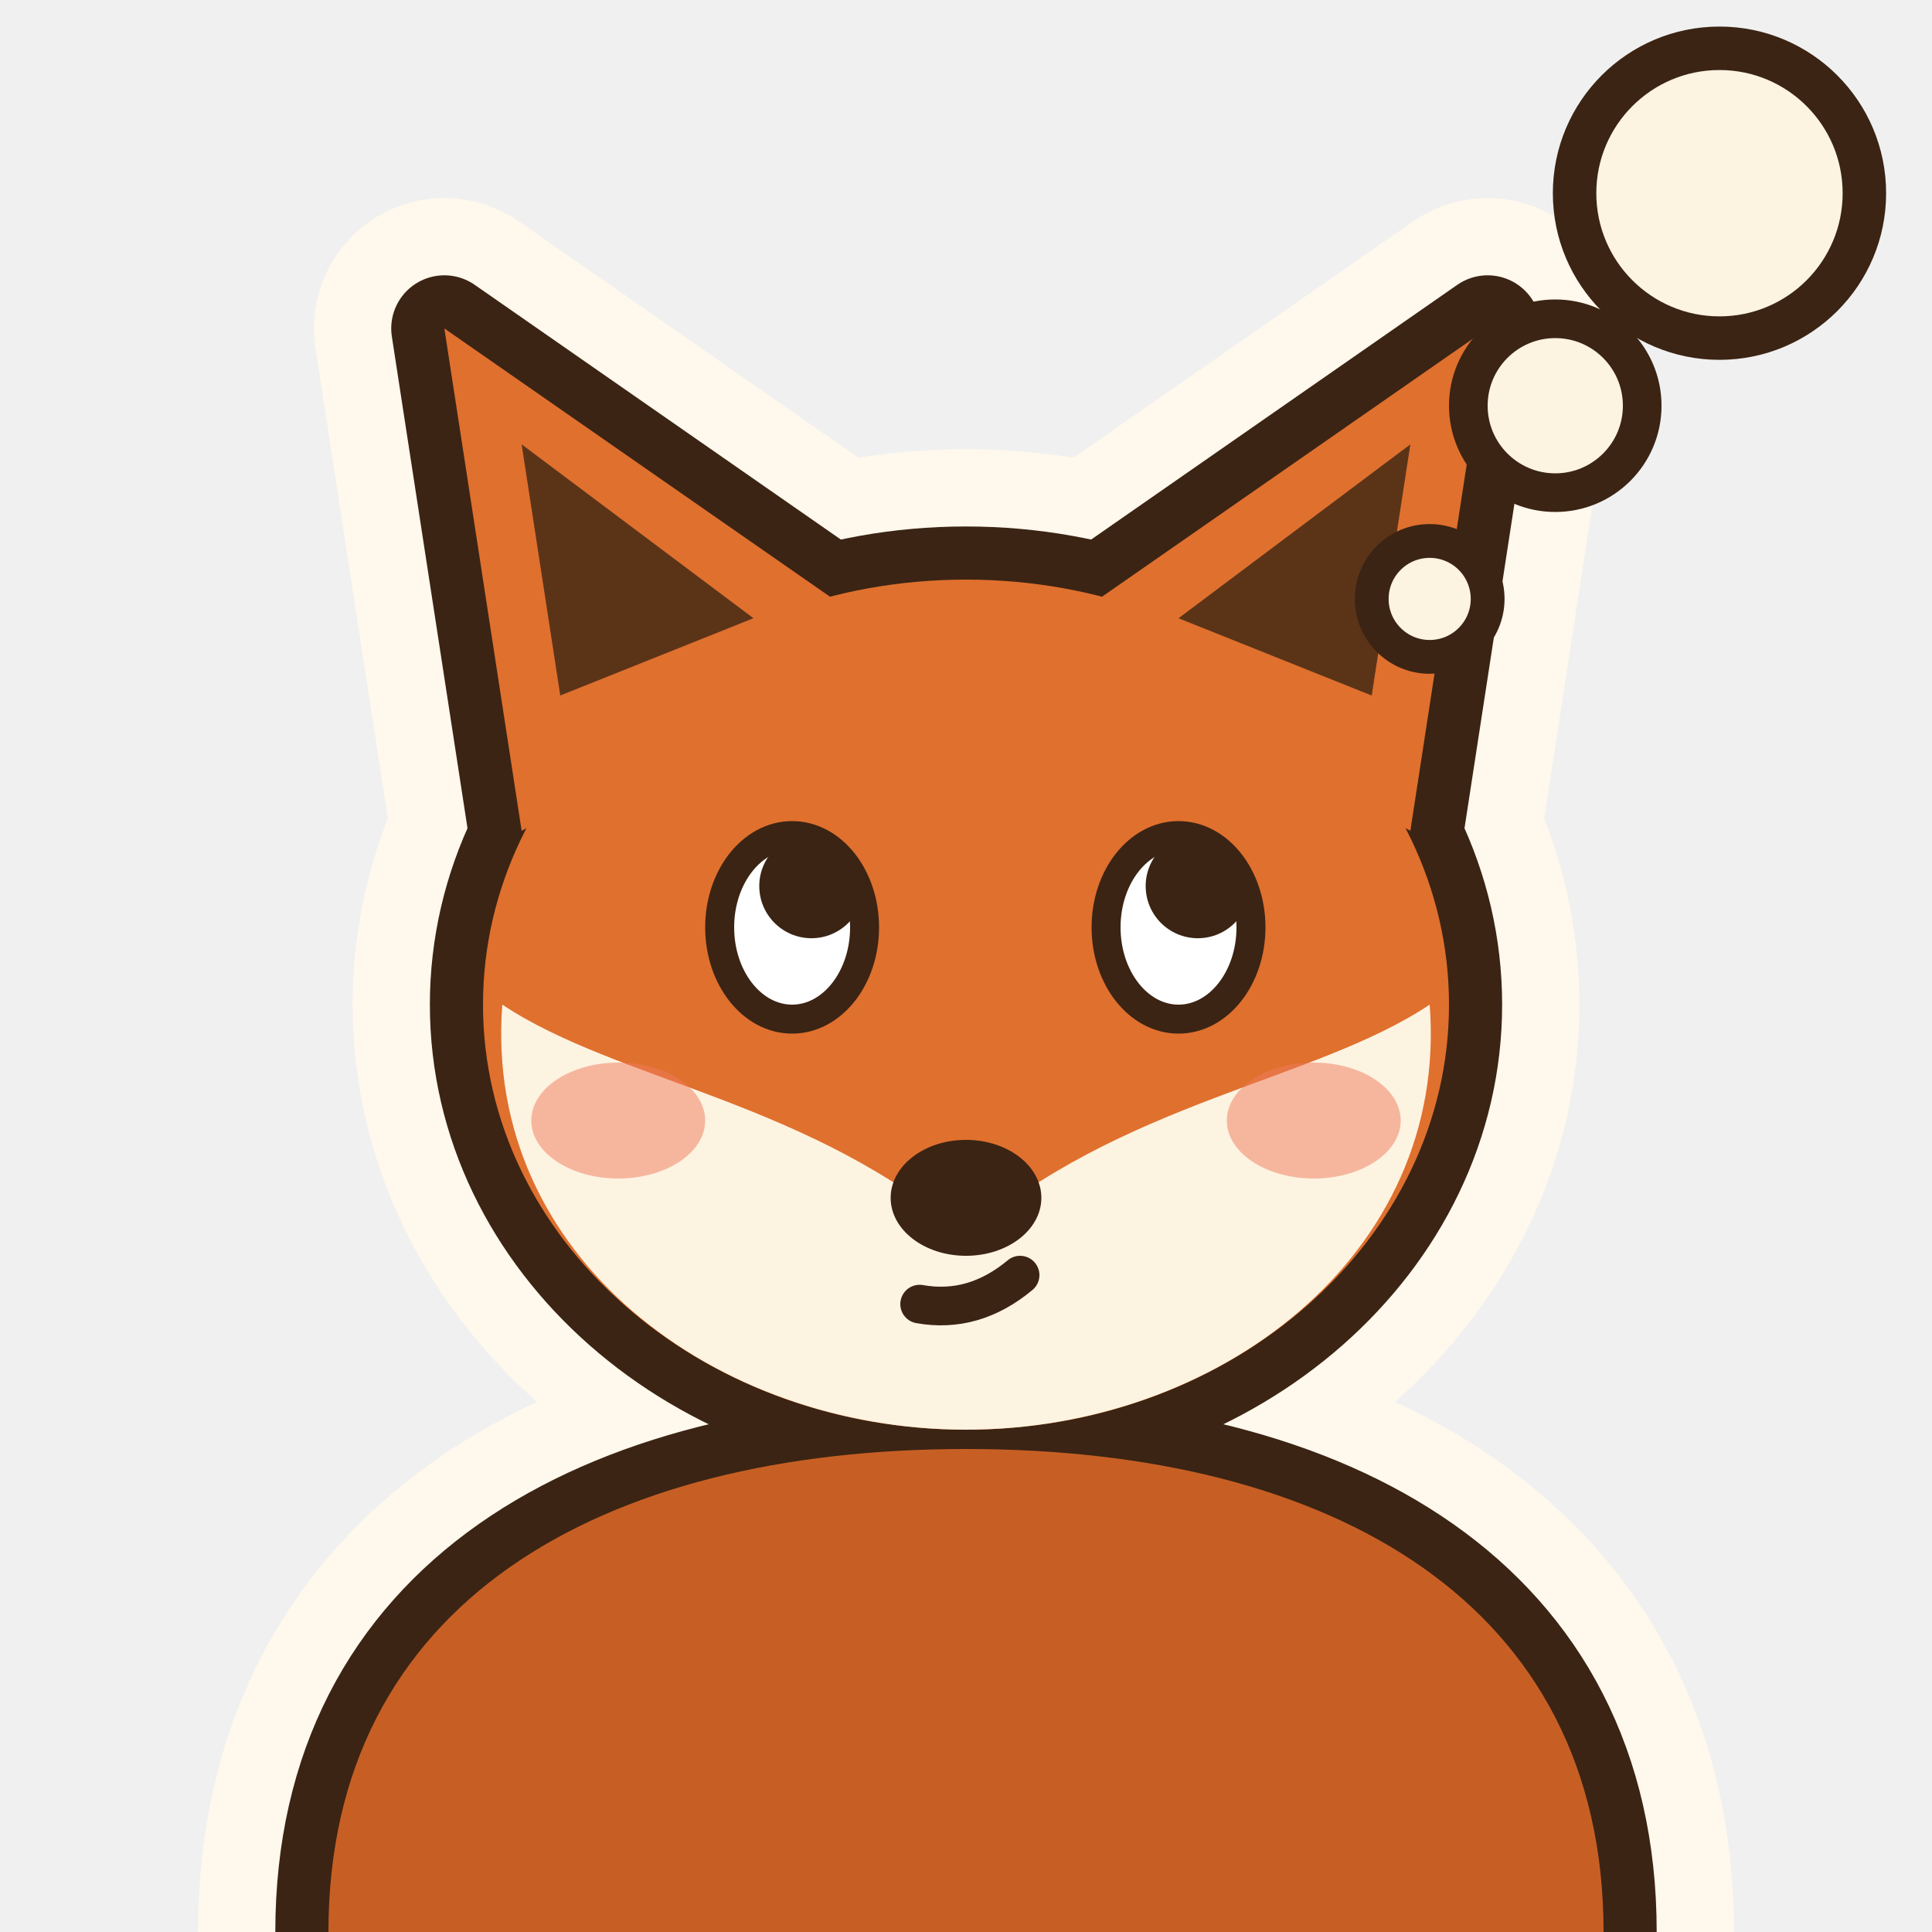
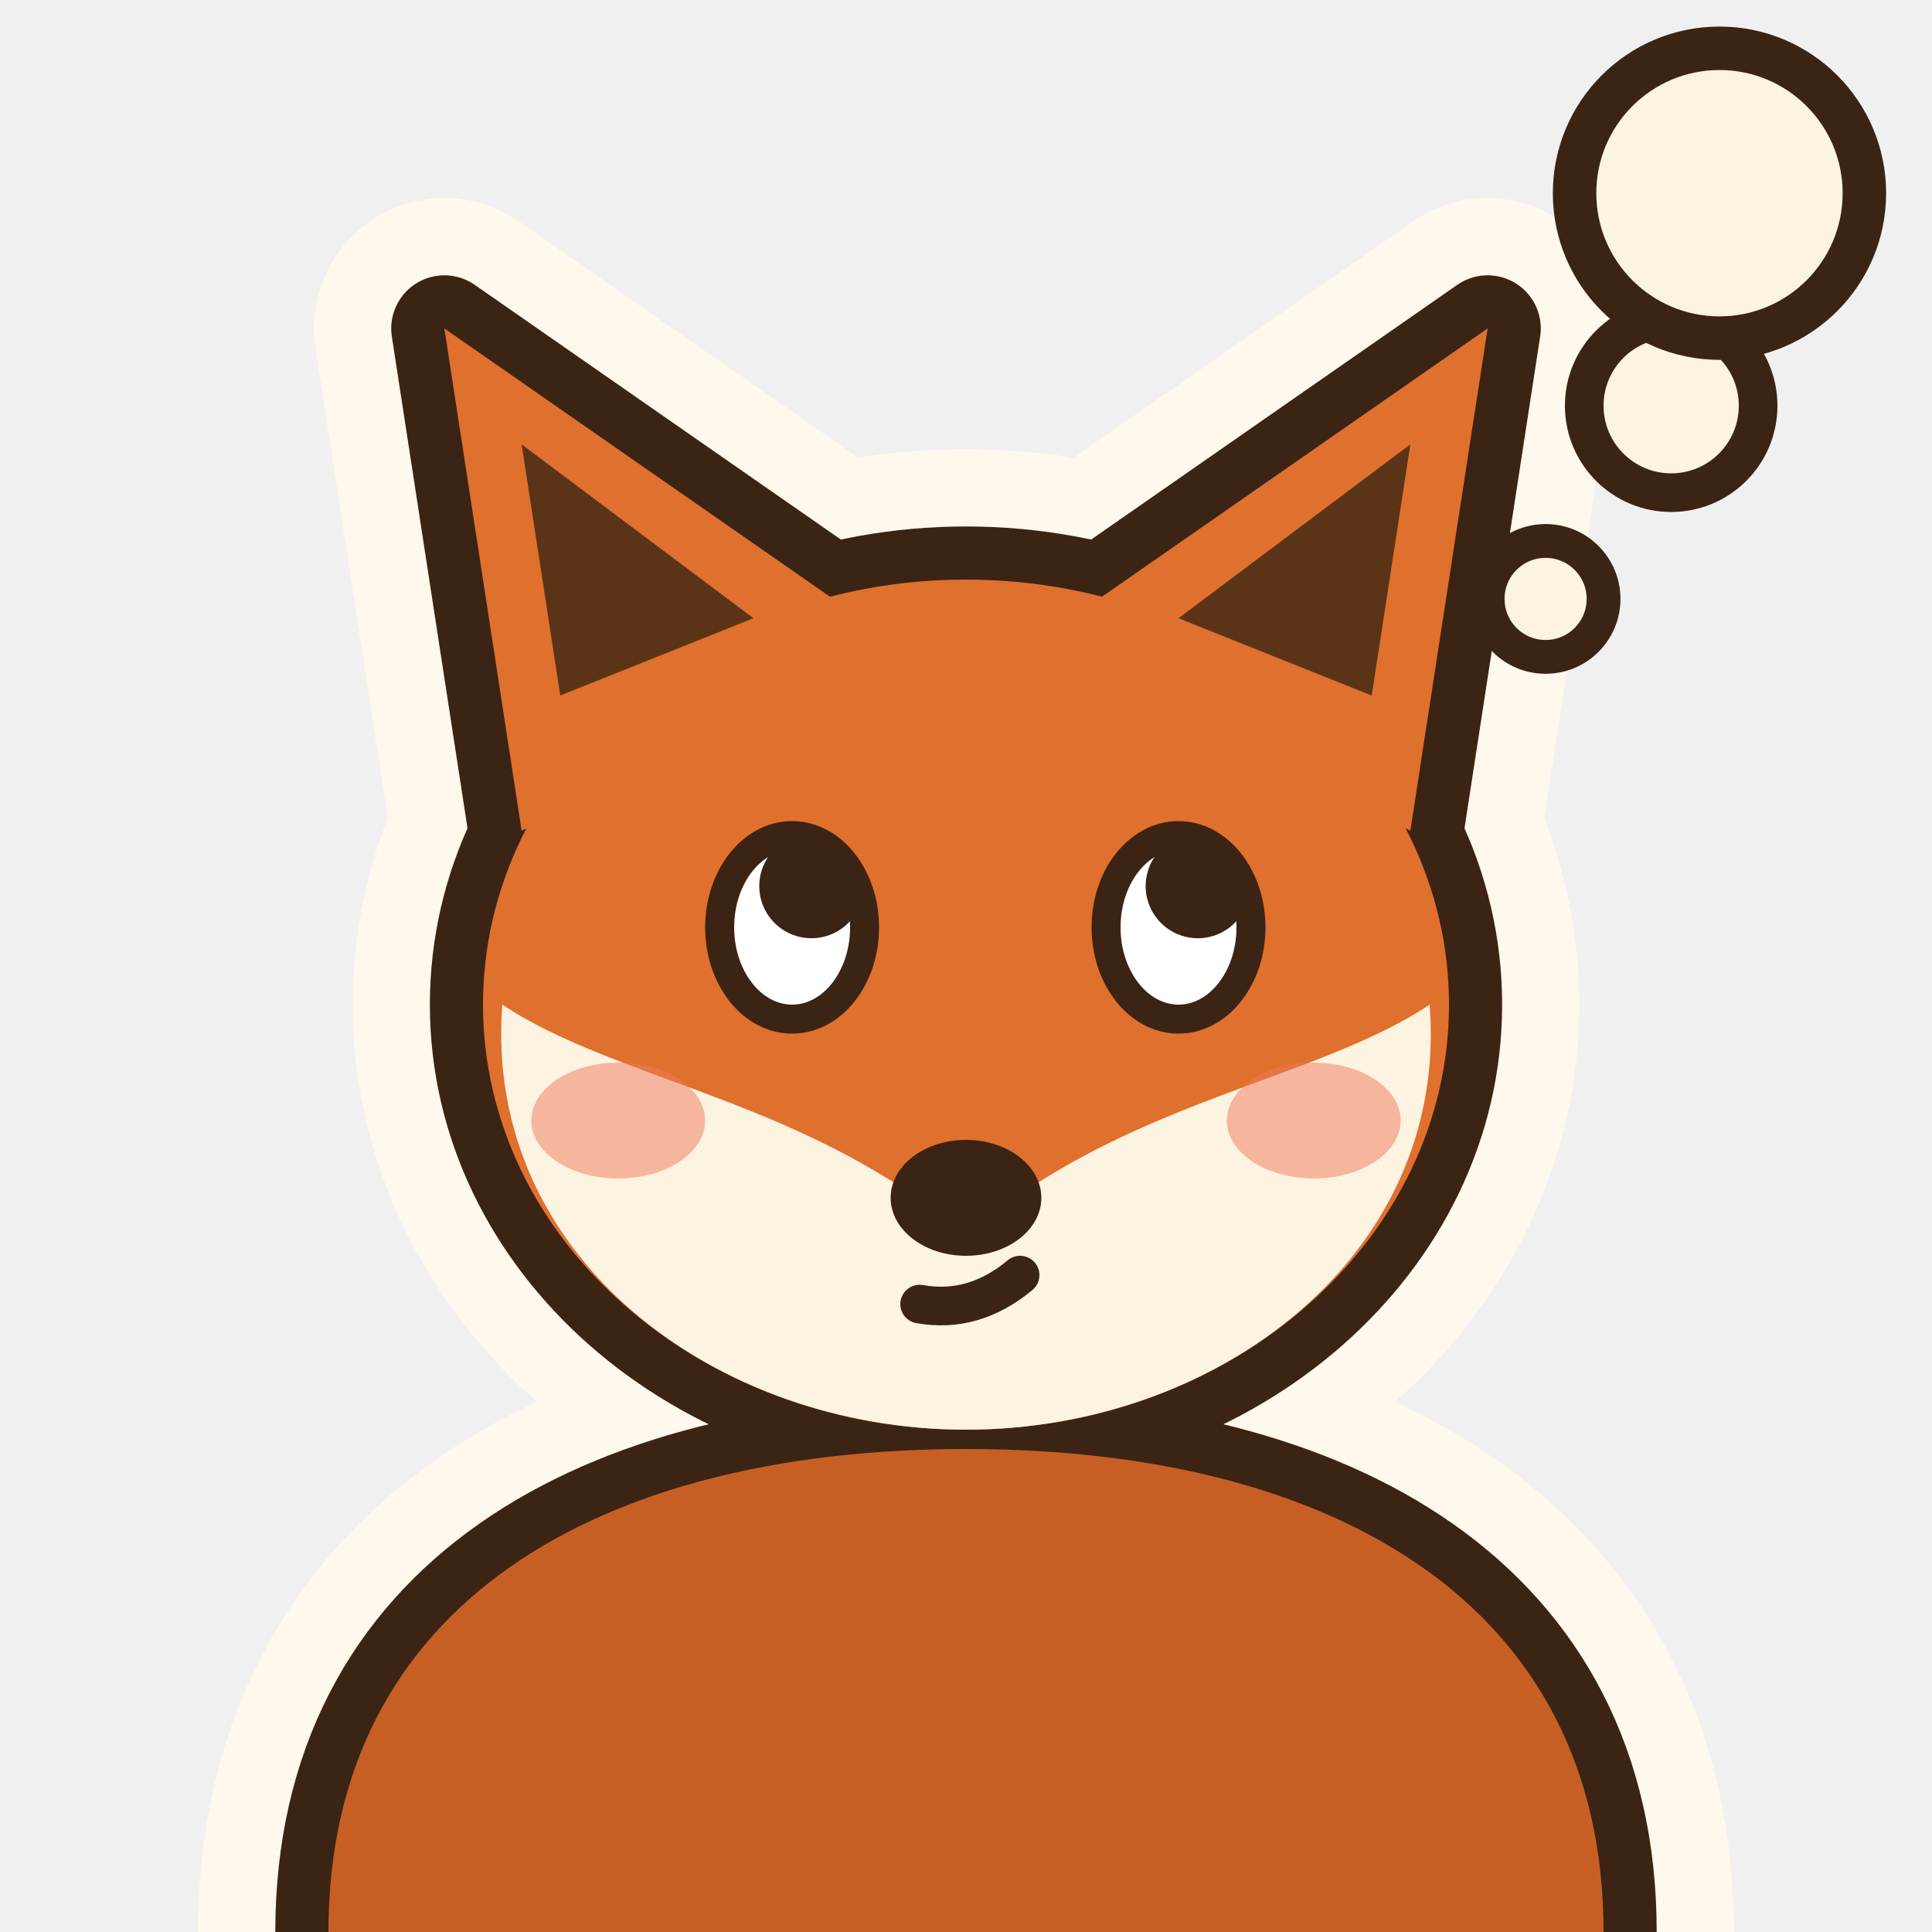
<svg xmlns="http://www.w3.org/2000/svg" viewBox="0 0 200 200">
  <defs>
    <g id="s">
      <path d="M34 200C34 166 62 150 100 150C138 150 166 166 166 200Z" />
      <path d="M54 86L46 34L92 66Z" />
      <path d="M146 86L154 34L108 66Z" />
      <path d="M58 72L54 46L78 64Z" />
      <path d="M142 72L146 46L122 64Z" />
      <ellipse cx="100" cy="104" rx="50" ry="44" />
    </g>
  </defs>
  <g stroke-linejoin="round" stroke-linecap="round">
    <use href="#s" fill="#fff8ec" stroke="#fff8ec" stroke-width="27" />
    <use href="#s" fill="#3b2414" stroke="#3b2414" stroke-width="11" />
    <path d="M34 200C34 166 62 150 100 150C138 150 166 166 166 200Z" fill="#c75f24" />
    <path d="M54 86L46 34L92 66Z" fill="#e0702e" />
    <path d="M146 86L154 34L108 66Z" fill="#e0702e" />
    <path d="M58 72L54 46L78 64Z" fill="#5b3418" />
    <path d="M142 72L146 46L122 64Z" fill="#5b3418" />
    <ellipse cx="100" cy="104" rx="50" ry="44" fill="#e0702e" />
    <path d="M52 104C64 112 84 114 100 128C116 114 136 112 148 104C150 130 126 148 100 148C74 148 50 130 52 104Z" fill="#fdf3e1" />
    <ellipse cx="82" cy="96" rx="7.5" ry="9.5" fill="#fff" stroke="#3b2414" stroke-width="3" />
    <circle cx="84" cy="91.725" r="5.4" fill="#3b2414" />
    <ellipse cx="122" cy="96" rx="7.5" ry="9.5" fill="#fff" stroke="#3b2414" stroke-width="3" />
    <circle cx="124" cy="91.725" r="5.4" fill="#3b2414" />
    <ellipse cx="64" cy="116" rx="9" ry="6" fill="#f07a5c" opacity=".5" />
    <ellipse cx="136" cy="116" rx="9" ry="6" fill="#f07a5c" opacity=".5" />
    <ellipse cx="100" cy="124" rx="7.8" ry="6" fill="#3b2414" />
    <path d="M95.2 135Q100.8 136 105.6 132" fill="none" stroke="#3b2414" stroke-width="4" />
-     <circle cx="148" cy="62" r="6" fill="#fdf3e1" stroke="#3b2414" stroke-width="3.5" />
-     <circle cx="161" cy="42" r="9" fill="#fdf3e1" stroke="#3b2414" stroke-width="4" />
+     <circle cx="160" cy="62" r="6" fill="#fdf3e1" stroke="#3b2414" stroke-width="3.5" />
+     <circle cx="173" cy="42" r="9" fill="#fdf3e1" stroke="#3b2414" stroke-width="4" />
    <circle cx="178" cy="20" r="15" fill="#fdf3e1" stroke="#3b2414" stroke-width="4.5" />
  </g>
</svg>
